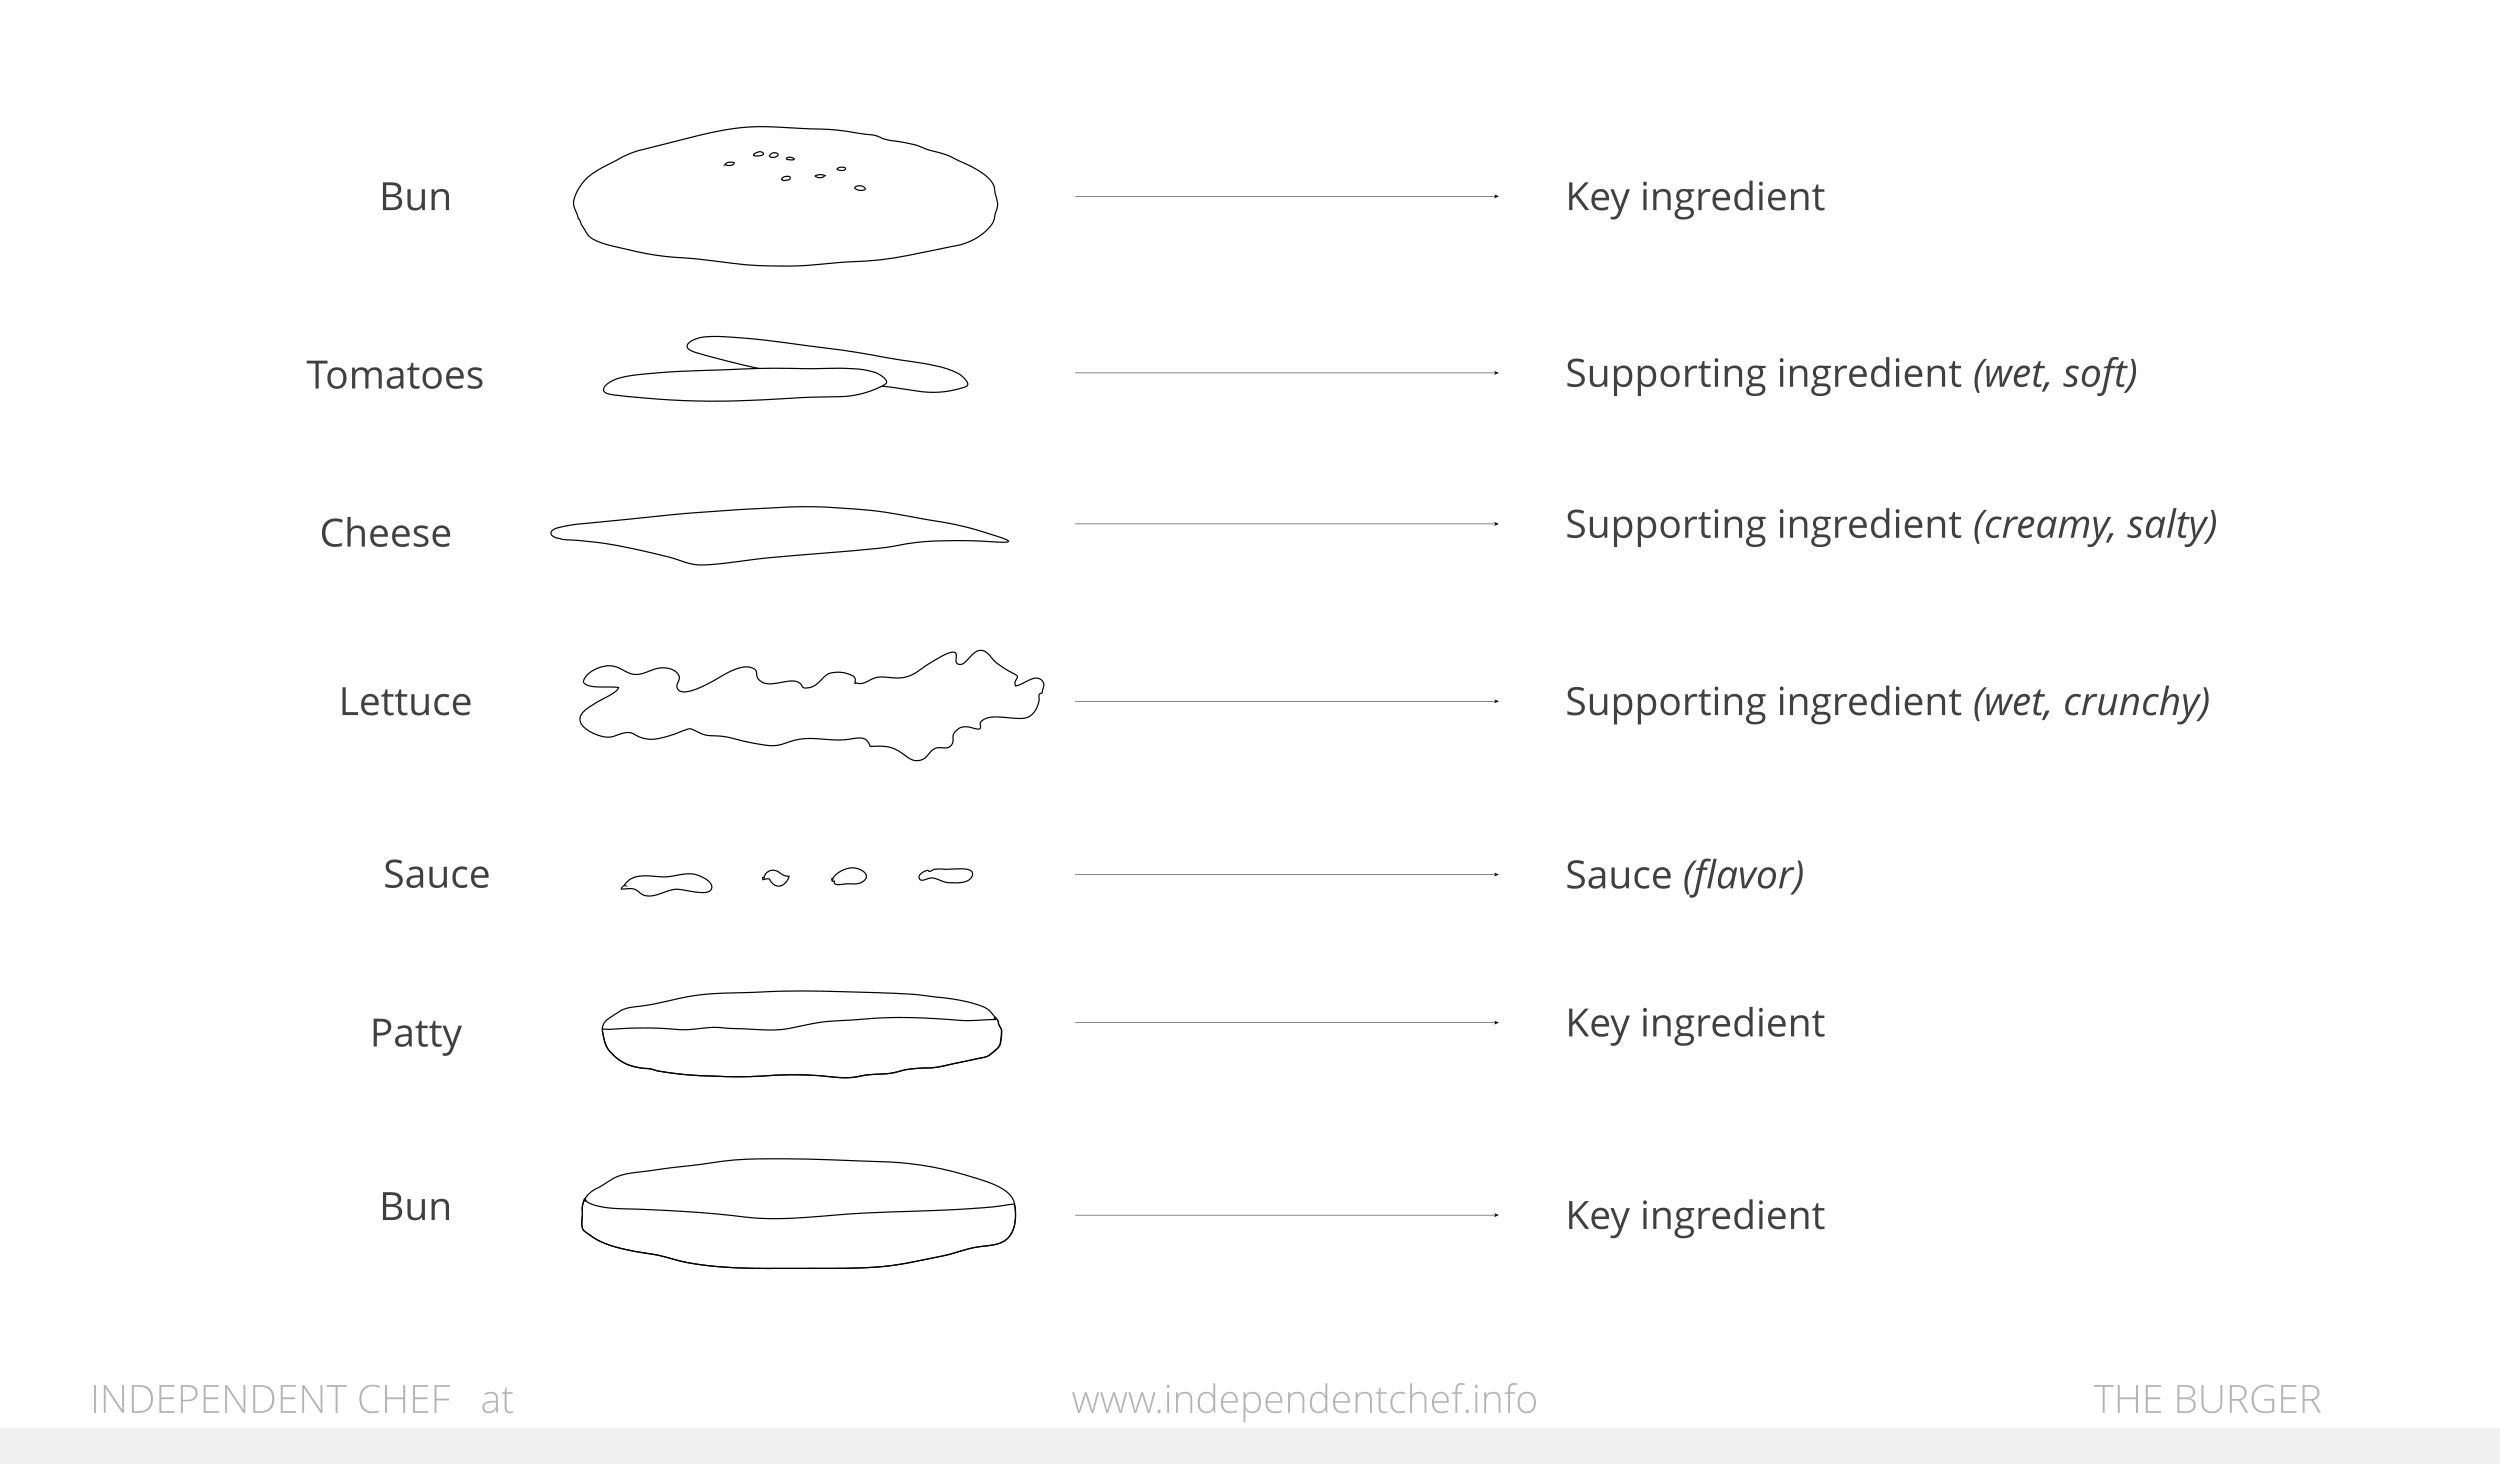
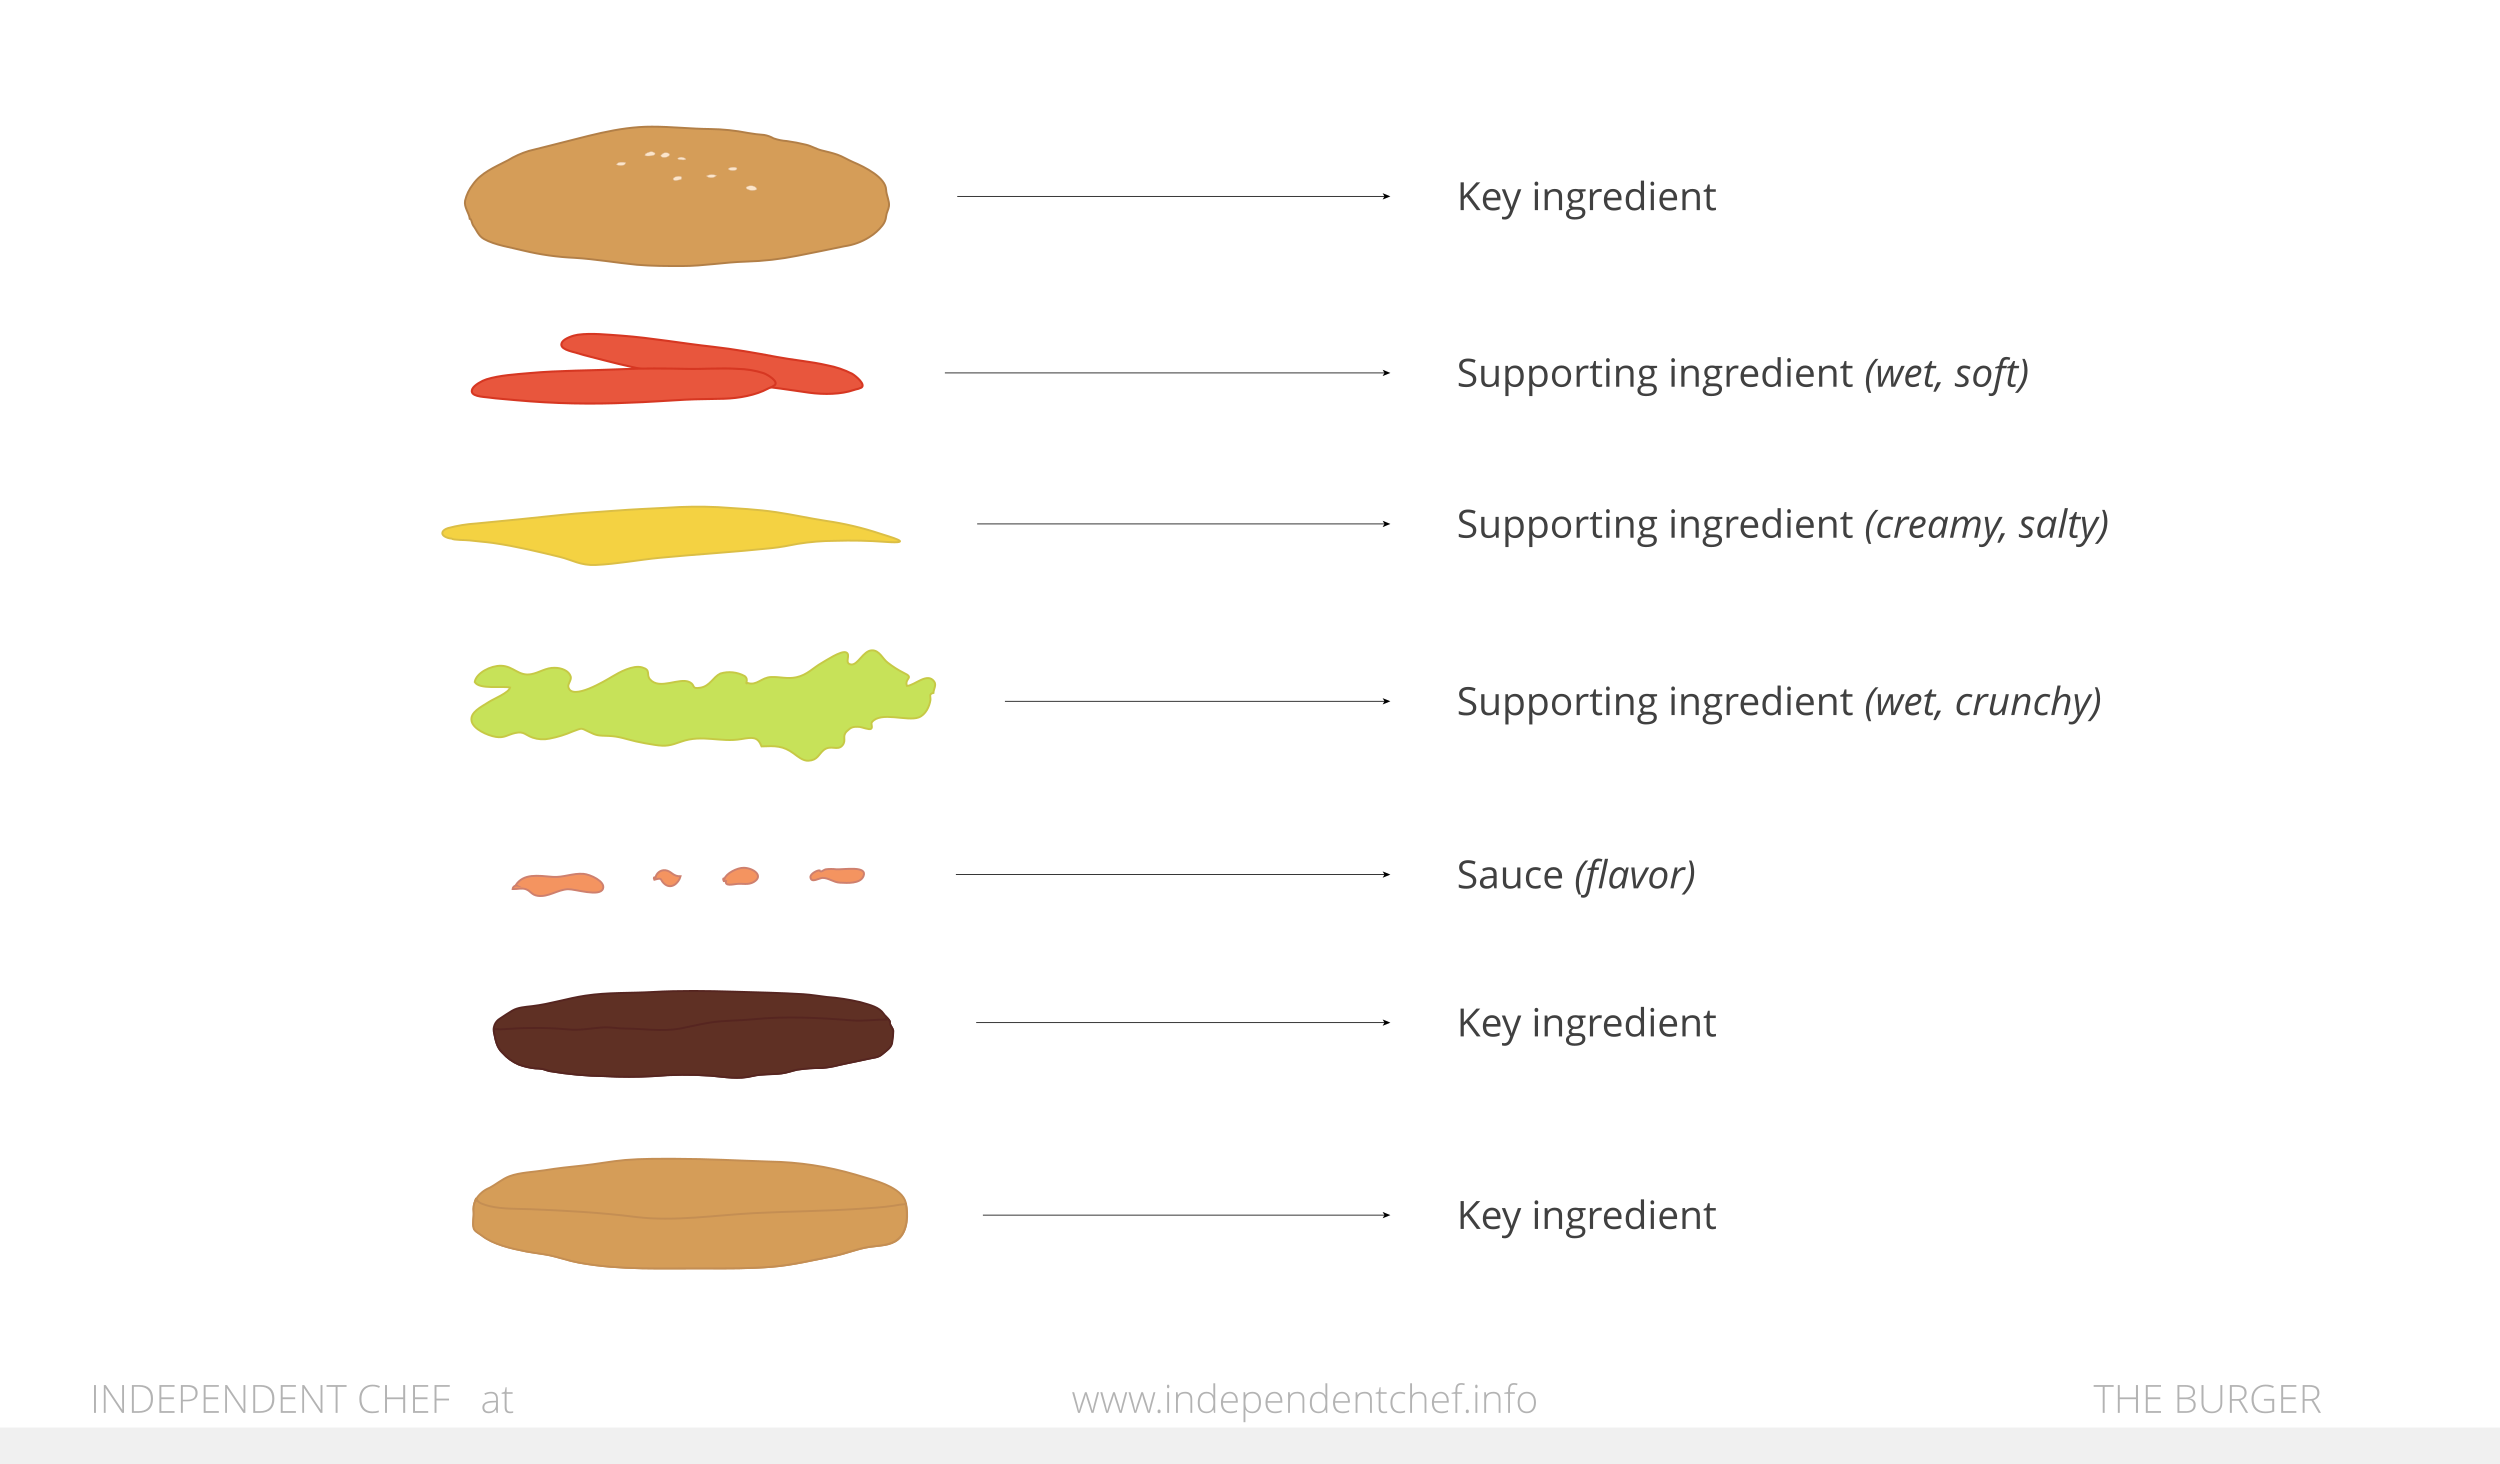
<svg xmlns="http://www.w3.org/2000/svg" id="Layer_1" data-name="Layer 1" viewBox="0 0 641.89 375.78">
  <defs>
-     <style>.cls-1,.cls-3{fill:#fff;}.cls-2,.cls-4{fill:none;}.cls-2,.cls-3,.cls-4{stroke:#000;stroke-miterlimit:10;}.cls-2,.cls-3{stroke-width:0.31px;}.cls-4{stroke-width:0.12px;}.cls-5{opacity:0.75;font-family:OpenSans-Regular, Open Sans;}.cls-5,.cls-7{font-size:10px;}.cls-6{font-family:OpenSans-Italic, Open Sans;font-style:italic;}.cls-7{opacity:0.3;font-family:OpenSans-Light, Open Sans;font-weight:300;}.cls-8{letter-spacing:3.25em;}.cls-9{letter-spacing:3.34em;}.cls-10{letter-spacing:2.12em;}</style>
+     <style>.cls-1{fill:#fff;}.cls-2,.cls-7{fill:#d59d58;}.cls-2{stroke:#b27f47;}.cls-10,.cls-2,.cls-3,.cls-4,.cls-5,.cls-6,.cls-7,.cls-8,.cls-9{stroke-miterlimit:10;}.cls-2,.cls-5,.cls-6,.cls-7,.cls-8,.cls-9{stroke-width:0.5px;}.cls-3{fill:#fce5ca;stroke:#d8b695;stroke-width:0.1px;}.cls-4{fill:#e8563d;stroke:#d63722;stroke-width:0.54px;}.cls-5{fill:#f4d242;stroke:#dbbe45;}.cls-6{fill:#c7e259;stroke:#c6c945;}.cls-7{stroke:#c48e53;}.cls-8{fill:#5f3024;stroke:#562520;}.cls-9{fill:#f49460;stroke:#ce806e;}.cls-10{fill:none;stroke:#000;stroke-width:0.2px;}.cls-11{opacity:0.75;font-family:OpenSans-Regular, Open Sans;}.cls-11,.cls-13{font-size:10px;}.cls-12{font-family:OpenSans-Italic, Open Sans;font-style:italic;}.cls-13{opacity:0.3;font-family:OpenSans-Light, Open Sans;font-weight:300;}.cls-14{letter-spacing:3.25em;}.cls-15{letter-spacing:3.34em;}.cls-16{letter-spacing:2.12em;}</style>
  </defs>
  <rect class="cls-1" width="641.89" height="366.52" />
-   <path class="cls-2" d="M148.74,56.31c-.08-.07-.06-.13-.24-.12-.19-1.56-1.51-2.94-1.21-4.65a10.93,10.93,0,0,1,2-4.17c2.09-3,5.46-4.38,9-6.21a23.73,23.73,0,0,1,5.36-2.41c2.07-.54,4.11-1,6.18-1.55,8.28-2,16.59-4.7,25.46-4.68,5,0,10,.57,15,.61a53.86,53.86,0,0,1,9.59,1,40.18,40.18,0,0,0,4.22.52,7.41,7.41,0,0,1,2.42.88,13.15,13.15,0,0,0,3.41.69c1.64.22,3.32.56,4.91.94,1.44.34,2.62,1.13,4.06,1.47s2.72.65,4,1.09,2.65,1.31,4,1.88c3.1,1.3,8.39,4,8.5,7.14.05,1.38.89,2.83.73,4.17-.1.88-.64,1.7-.73,2.62a4.32,4.32,0,0,1-.95,2.36,12.68,12.68,0,0,1-3.37,3,16.12,16.12,0,0,1-6.4,2.34c-4,.85-7.92,1.62-11.94,2.43a78.62,78.62,0,0,1-13.29,1.51c-5.51.15-10.87,1.14-16.45,1.14-3.86,0-7.71,0-11.55-.33-5.36-.52-10.59-1.45-16-1.78a69,69,0,0,1-13-1.83c-3.22-.83-7.48-1.42-10.26-3-1.47-.81-1.89-2.33-2.78-3.47C149.07,57.42,149,56.55,148.74,56.31Z" />
-   <path class="cls-2" d="M197.59,39.87c.2-.11.3-.33.51-.46a1.32,1.32,0,0,1,.9-.19c.3,0,.79.18.8.46s-.38.48-.55.58a2.14,2.14,0,0,1-1.28.11C197.65,40.25,197.4,40,197.59,39.87Z" />
-   <path class="cls-2" d="M202,40.58s.29-.17.39-.2a1.57,1.57,0,0,1,.91.07c.19.07.51.19.6.35s0,.14-.15.21a2.07,2.07,0,0,1-1,0c-.21,0-.64,0-.78-.17S201.92,40.57,202,40.58Z" />
-   <path class="cls-2" d="M200.75,46c-.12-.07.06-.28.15-.35a1.56,1.56,0,0,1,.81-.34,1.94,1.94,0,0,1,.93,0c.28.09.26.21.22.43a.59.59,0,0,1-.09.32c-.15.16-.56.13-.78.18-.45.1-.69.21-1.11,0C200.77,46.17,200.61,46,200.75,46Z" />
-   <path class="cls-2" d="M209.3,45.14a3.14,3.14,0,0,1,2.55-.07,2.55,2.55,0,0,0-.38.29,1.65,1.65,0,0,1-1,.26,1.7,1.7,0,0,1-1.19-.42C209.3,45.11,209.41,45.07,209.3,45.14Z" />
-   <path class="cls-2" d="M214.9,43.38c.27-.58,2.47-.64,2.19,0C216.88,44,215,43.83,214.9,43.38Z" />
-   <path class="cls-2" d="M219.58,48a1.66,1.66,0,0,1,.4-.2,2.45,2.45,0,0,1,1.42,0c.34.1.93.52.71.87-.08.11-.46.15-.6.18a2.62,2.62,0,0,1-1.36-.11c-.22-.07-.67-.29-.71-.5A.26.26,0,0,1,219.58,48Z" />
-   <path class="cls-2" d="M193.56,39.73c-.36-.23,1.23-.78,1.5-.8s1.22.27.95.68-1.6.49-2.1.44C193.61,40,193.23,39.89,193.56,39.73Z" />
-   <path class="cls-2" d="M186.32,42.08a1,1,0,0,0-.13.09c.44-.66,1.56-.59,2.33-.43-.07.23-.1.47-.41.61a2.8,2.8,0,0,1-1.35.1C186.52,42.41,185.84,42.25,186.32,42.08Z" />
-   <path class="cls-3" d="M246.79,99.67l-.43.12a24.67,24.67,0,0,1-10.63.65c-3.1-.42-6.19-1-9.3-1.3-4.47-.5-8.94-.89-13.41-1.5a196,196,0,0,1-26.26-4.93c-2.21-.62-4.47-1.09-6.66-1.78-1.17-.37-4.55-1-3.47-2.63.57-.87,2.67-1.59,3.72-1.73,3.32-.44,7.09,0,10.42.22,7.32.54,14.56,1.81,21.86,2.65,5.11.58,10.24,1.49,15.3,2.45,4,.76,8.16,1.07,12.11,2a21.64,21.64,0,0,1,6,2c1,.58,3.24,2.54,2.17,3.27A5.2,5.2,0,0,1,246.79,99.67Z" />
-   <path class="cls-3" d="M226.15,99.28l-.4.19a24.71,24.71,0,0,1-10.38,2.38c-3.13.09-6.26.07-9.39.23-4.5.24-9,.58-13.47.72a196.87,196.87,0,0,1-26.72-.58c-2.28-.25-4.58-.34-6.85-.67-1.22-.17-4.65-.2-3.86-2,.42-1,2.37-2,3.39-2.32,3.2-1,7-1.19,10.31-1.49,7.31-.66,14.67-.59,22-1,5.14-.26,10.35-.21,15.5-.09,4.06.1,8.22-.27,12.27,0a21.72,21.72,0,0,1,6.23,1c1.06.41,3.61,2,2.68,2.87A5,5,0,0,1,226.15,99.28Z" />
-   <path class="cls-2" d="M142,137.71c-1-.64-.58-1.64.93-2.12a36.89,36.89,0,0,1,7.23-1.18c7.28-.66,14.76-1.46,22.11-2.23,4.53-.48,9.31-.72,13.87-1.08,4.18-.33,8.66-.51,12.89-.73a114.58,114.58,0,0,1,13.23-.16c5.22.36,9.94.55,15,1.3,4.32.65,8.41,1.56,12.73,2.23A80.2,80.2,0,0,1,253.81,137c2.15.72,9.6,2.72,1.39,2.13a120.93,120.93,0,0,0-12.93-.27,61.86,61.86,0,0,0-9.59.78c-2.28.44-4.32.86-6.79,1.11-9.47,1-19.11,1.56-28.61,2.47-5.52.53-10.83,1.59-16.48,1.84-3.88.17-6-1.29-9.15-2.06-5.61-1.36-11.17-2.73-17.32-3.61-1.92-.27-4-.39-5.91-.64-1-.13-4.1-.05-4.59-.46A4.06,4.06,0,0,1,142,137.71Z" />
-   <path class="cls-2" d="M219.87,175.37c2.35.74,3.49-1.44,6-1.54,2.22-.09,4.13.56,6.43.07,2.86-.61,4.28-2.42,6.63-3.74.93-.52,4.84-3.15,6.13-2.67s-.61,2.85,1.31,3.12c1.75.25,3.11-3.55,5.33-3.63,2-.07,2.81,2.25,4.13,3.19a24.41,24.41,0,0,0,4.09,2.6c2.84,1.32.1,1.3.8,3.35,2.07-.15,5.25-3.61,7.05-1.13.64.89-.17,2-.2,2.92-1.3.29-.64,1-.78,1.9-.23,1.51-1.16,3.7-3,4.39-2.91,1.1-9.77-1.63-12,1.21-.37.47.31,1.36-.26,1.74-.42.29-2.42-.47-2.89-.51-1.79-.13-2.25.12-3.26,1.08-1.4,1.33-.05,2.29-1.14,3.63-1.29,1.59-3-.27-4.88,1.27-1.29,1.09-1.52,2.59-3.92,2.7-1.38.06-2.69-1.08-3.76-1.87-2.7-2-4.72-1.95-8.23-1.81-1-2.53-2.24-2.38-5.23-1.87-5.3.91-10-1.25-15.36.64-2.83,1-3.86,1.32-6.92.83-1.53-.24-3.23-.52-4.74-.88-2.6-.6-4.34-1.31-7.06-1.41s-3,0-5.27-1.15c-1.94-.94-1.48-.89-3.94,0a28.24,28.24,0,0,1-6,1.85,8.19,8.19,0,0,1-4.34-.27c-1.89-.67-2.16-1.68-4.42-1.18-2,.44-2.8,1.37-5,1s-5.74-2-6.2-4c-.54-2.35,2.47-3.68,4.47-5,1.24-.79,5.09-2.33,5.4-3.67-2.08-.46-7.94.58-9.08-1.42.37-2.32,4.12-4.26,6.82-4.17,3.21.11,4.45,2.78,7.73,2.15,2.1-.4,3.73-1.69,6-1.63,1.66,0,3.64.72,4.09,2.24.26.89-.77,1.88-.61,2.65.78,3.76,9.69-1.69,11.26-2.63,1.8-1.07,5.32-3.05,7.7-2.36s.94,1.77,2,3.05c2.46,2.89,7.59-.6,10.22.75,1.56.81.3,1.82,2.75,1.41s3.22-2.72,5.09-3.63a8.12,8.12,0,0,1,6.27.65C220.33,174.58,218.84,175.85,219.87,175.37Z" />
-   <path class="cls-2" d="M149.52,311.21a5.25,5.25,0,0,1,.59-3.3,7.17,7.17,0,0,1,3.39-2.9c1.78-.9,3.26-2.26,5.19-3,2.67-1,6.24-1.08,9.14-1.55,3.18-.52,6.43-.87,9.66-1.2,3.66-.38,7.22-1.1,10.9-1.42,4.28-.36,8.64-.31,13-.31,8.1,0,16.12.47,24.2.72a82.4,82.4,0,0,1,21.87,3.32c4.9,1.48,12.08,3.17,13,7.33.59,2.68.59,7.2-2.05,9.34-2,1.64-4.68,1.49-7.46,1.93-3.15.5-5.9,1.72-9,2.32-5.17,1-10.4,2.31-15.74,2.75-5.67.47-11.53.46-17.22.42-11.06-.08-21.76.51-32.54-1.49-2.54-.47-4.85-1.31-7.34-1.86-2-.43-4.09-.64-6.11-1-4.08-.8-8.5-1.83-11.39-4.1-.83-.65-1.84-1.05-2.06-1.87C149.15,314.05,149.61,312.53,149.52,311.21Z" />
-   <path class="cls-2" d="M260.46,309.16a20.88,20.88,0,0,0-3.07.41c-2.91.44-6,.61-9,.81-8.91.59-17.77.64-26.69,1.09-10,.5-20.58,2.23-30.55,1-8.93-1.14-18-1.63-27-2-3.45-.12-7.09,0-10.41-.75a12.23,12.23,0,0,1-2.22-.7,3.53,3.53,0,0,1-.91-.54.71.71,0,0,1-.1-.14h-.58a5.56,5.56,0,0,0-.4,2.88c.09,1.32-.37,2.84,0,4.12.22.82,1.23,1.22,2.06,1.87,2.89,2.27,7.31,3.3,11.39,4.1,2,.4,4.15.61,6.11,1,2.49.55,4.8,1.39,7.34,1.86,10.78,2,21.48,1.41,32.54,1.49,5.69,0,11.55.05,17.22-.42,5.34-.44,10.57-1.75,15.74-2.75,3.12-.6,5.87-1.82,9-2.32,2.78-.44,5.46-.29,7.47-1.93C260.94,316.19,261,311.86,260.46,309.16Z" />
-   <path class="cls-2" d="M150.26,307.93c.09.12.16.28.24.41" />
-   <path class="cls-2" d="M260.46,309.16a1.85,1.85,0,0,1,0-.23" />
-   <path class="cls-2" d="M260.54,309.16h0Z" />
-   <path class="cls-2" d="M150.26,307.93a.5.5,0,0,0-.18-.15.85.85,0,0,0-.16.55c.06-.13.1-.26.18-.4Z" />
-   <path class="cls-2" d="M156.8,270.21c-1.35-1.33-1.64-3.12-2-4.77a3.35,3.35,0,0,1,1.5-3.95c1-.65,2.09-1.41,3.11-2,1.48-.85,3.27-.94,5.14-1.16,4.7-.56,9-2,13.64-2.69,5.75-.87,11.53-.61,17.35-.94,6.81-.39,13.93-.29,20.77-.08,5.94.18,11.88.29,17.81.65,2,.13,4,.47,6,.71a55.62,55.62,0,0,1,8.66,1.33c2.63.76,4.83,1.26,6,3,.4.61,1.13,1.16,1.46,1.77.16.3,0,.57.14.86.22.6.72,1.07.76,1.71a21,21,0,0,1-.25,2.72c-.09,1.51-1.21,2.12-2.53,3.25-1.11,1-2.15.86-3.84,1.27-2.42.58-4.9,1-7.32,1.56a24.37,24.37,0,0,1-4.32.74,39.36,39.36,0,0,0-6.36.44c-1.37.3-2.52.76-4,.95-2.55.33-5,.08-7.46.67-3.72.9-6.93.25-10.74-.08a93.87,93.87,0,0,0-14.81.12,112.69,112.69,0,0,1-12.33,0A91.57,91.57,0,0,1,168.93,275c-.62-.13-1.1-.35-1.67-.51a12.49,12.49,0,0,0-1.94-.17,17.53,17.53,0,0,1-4.27-1,11.72,11.72,0,0,1-4.13-3Z" />
-   <path class="cls-2" d="M256.44,263c-.11-.29,0-.56-.14-.86a5.09,5.09,0,0,0-.83-1,5.44,5.44,0,0,1-.22.5c.1,0,.46.18.32.15-3-.05-6,.45-9,.2-8.31-.68-17-1.13-25.29-.28-3.76.38-7.62.25-11.33.88-2.48.41-4.9,1-7.37,1.49-4.71.87-9.65,0-14.44,0-1.73,0-3.34-.37-5.06-.3-3.26.14-6.17.89-9.47.52a83.11,83.11,0,0,0-9.48-.35c-2.27,0-4.48.14-6.73.29a9.08,9.08,0,0,1-2.08,0,2.28,2.28,0,0,1-.64-.06,6,6,0,0,0,.12,1.24c.33,1.65.63,3.44,2,4.77l.12.11a11.72,11.72,0,0,0,4.13,3,17.53,17.53,0,0,0,4.27,1,12.49,12.49,0,0,1,1.94.17c.57.16,1.05.38,1.67.51a91.57,91.57,0,0,0,14.35,1.33,112.69,112.69,0,0,0,12.33,0,93.87,93.87,0,0,1,14.81-.12c3.81.33,7,1,10.74.08,2.45-.59,4.91-.34,7.46-.67,1.44-.19,2.59-.65,4-.95a39.36,39.36,0,0,1,6.36-.44,24.37,24.37,0,0,0,4.32-.74c2.42-.58,4.9-1,7.32-1.56,1.69-.42,2.73-.31,3.84-1.27,1.32-1.13,2.44-1.74,2.53-3.25a21,21,0,0,0,.25-2.72C257.16,264.05,256.66,263.58,256.44,263Z" />
-   <path class="cls-2" d="M160.64,227.38c-.18-.1-.26.12-.34-.12,2-3.06,5.7-2.43,9.48-2.12,2.68.21,5.23-1,7.92-.77,1.67.12,5.7,1.93,5,3.81-.77,2.21-7.14.06-9,.13-2.67.12-5,2.08-7.74,1.7-1.59-.23-1.77-1.19-3-1.68-1.09-.42-2.33,0-3.45-.05A1,1,0,0,1,160.64,227.38Z" />
-   <path class="cls-2" d="M196.16,225.43a2.34,2.34,0,0,1,2.53-2c1.67.22,1.9,1.61,3.93,1.57-.47,1.74-2.48,3.63-4.34,1.76-1-1-.23-1.49-2.41-.88C195.62,225.46,195.8,225,196.16,225.43Z" />
-   <path class="cls-2" d="M213.84,225.69c.41-1.45,3.28-2.92,5-2.88,2.47.06,5.22,2.09,2.5,3.67-1.38.8-2.81.32-4.35.48-1,.1-3.09.65-2.75-.73l-.58,0C213.41,225.69,213.63,225.29,213.84,225.69Z" />
-   <path class="cls-2" d="M238.32,223.47c-.54-.08-2.48.86-2.35,1.8.22,1.58,2.2.15,3.14.14,1.58,0,2.76,1.14,4.45,1.22,2,.1,5.14.29,6-1.6,1.25-2.84-4.92-1.73-6.92-1.83a11.27,11.27,0,0,0-2.72,0C239.28,223.33,238.57,224.2,238.32,223.47Z" />
-   <line class="cls-4" x1="383.99" y1="50.42" x2="276.06" y2="50.42" />
-   <polygon points="384.87 50.42 383.63 49.91 383.92 50.42 383.63 50.92 384.87 50.42" />
-   <text class="cls-5" transform="translate(401.91 53.96)">Key ingredient</text>
-   <line class="cls-4" x1="383.99" y1="95.75" x2="276.06" y2="95.75" />
-   <polygon points="384.87 95.75 383.63 95.24 383.92 95.75 383.63 96.25 384.87 95.75" />
-   <text class="cls-5" transform="translate(401.91 99.29)">Supporting ingredient <tspan class="cls-6" x="104.65" y="0">(wet, soft)</tspan>
+   <path class="cls-2" d="M120.86,56.31c-.08-.07-.07-.13-.24-.12-.19-1.56-1.51-2.94-1.21-4.65a10.79,10.79,0,0,1,2-4.17c2.09-3,5.46-4.38,9-6.21a23.53,23.53,0,0,1,5.36-2.41c2.07-.54,4.1-1,6.18-1.55,8.28-2,16.59-4.7,25.45-4.68,5.06,0,10,.57,15,.61a53.77,53.77,0,0,1,9.59,1,40.51,40.51,0,0,0,4.22.52,7.24,7.24,0,0,1,2.42.88,13.23,13.23,0,0,0,3.42.69c1.64.22,3.32.56,4.91.94,1.43.34,2.62,1.13,4.06,1.47s2.72.65,4,1.09,2.66,1.31,4,1.88c3.1,1.3,8.39,4,8.5,7.14.05,1.38.89,2.83.73,4.17-.1.88-.65,1.7-.73,2.62a4.4,4.4,0,0,1-.95,2.36,12.83,12.83,0,0,1-3.37,3,16.12,16.12,0,0,1-6.4,2.34c-4,.85-7.93,1.62-12,2.43a78.39,78.39,0,0,1-13.28,1.51c-5.52.15-10.87,1.14-16.45,1.14-3.87,0-7.71,0-11.55-.33-5.36-.52-10.59-1.45-16-1.78a69.27,69.27,0,0,1-13-1.83c-3.21-.83-7.47-1.42-10.25-3-1.47-.81-1.9-2.33-2.78-3.47C121.18,57.42,121.09,56.55,120.86,56.31Z" />
+   <path class="cls-3" d="M169.71,39.87c.2-.11.3-.33.51-.46a1.32,1.32,0,0,1,.9-.19c.3,0,.79.18.8.46s-.38.48-.55.58a2.15,2.15,0,0,1-1.28.11C169.77,40.25,169.52,40,169.71,39.87Z" />
+   <path class="cls-3" d="M174.15,40.58s.29-.17.39-.2a1.57,1.57,0,0,1,.91.07c.19.07.51.19.59.35s0,.14-.14.21a2.07,2.07,0,0,1-1,0c-.21,0-.64,0-.79-.17S174,40.57,174.15,40.58Z" />
+   <path class="cls-3" d="M172.86,46c-.11-.07.07-.28.16-.35a1.56,1.56,0,0,1,.81-.34,1.94,1.94,0,0,1,.93,0c.28.09.26.21.22.43s0,.25-.09.32-.56.13-.78.18c-.45.1-.69.21-1.11,0C172.89,46.17,172.72,46,172.86,46Z" />
+   <path class="cls-3" d="M181.42,45.14a3.14,3.14,0,0,1,2.55-.07,2.12,2.12,0,0,0-.38.29,1.65,1.65,0,0,1-1,.26,1.68,1.68,0,0,1-1.19-.42C181.42,45.11,181.53,45.07,181.42,45.14Z" />
+   <path class="cls-3" d="M187,43.38c.27-.58,2.47-.64,2.19,0C189,44,187.09,43.83,187,43.38Z" />
+   <path class="cls-3" d="M191.7,48a1.5,1.5,0,0,1,.4-.2,2.45,2.45,0,0,1,1.42,0c.33.1.93.52.71.87-.08.11-.46.15-.6.18a2.61,2.61,0,0,1-1.36-.11c-.22-.07-.67-.29-.71-.5A.26.26,0,0,1,191.7,48Z" />
+   <path class="cls-3" d="M165.68,39.73c-.36-.23,1.23-.78,1.49-.8s1.23.27,1,.68-1.6.49-2.1.44C165.73,40,165.35,39.89,165.68,39.73Z" />
+   <path class="cls-3" d="M158.44,42.08a1,1,0,0,0-.13.09c.44-.66,1.56-.59,2.33-.43-.07.23-.1.47-.41.61a2.8,2.8,0,0,1-1.35.1C158.63,42.41,158,42.25,158.44,42.08Z" />
+   <path class="cls-4" d="M219.67,100l-.46.14c-3.19,1.12-7.65,1.2-11.41.69-3.32-.45-6.64-1-10-1.4-4.81-.54-9.6-.95-14.39-1.6a209.94,209.94,0,0,1-28.19-5.3c-2.37-.66-4.79-1.16-7.13-1.9-1.26-.4-4.89-1-3.73-2.82.61-.94,2.86-1.71,4-1.86,3.56-.48,7.6,0,11.18.23,7.86.59,15.63,2,23.45,2.85,5.49.62,11,1.6,16.42,2.62,4.29.82,8.76,1.16,13,2.15A23.21,23.21,0,0,1,218.84,96c1,.62,3.48,2.72,2.34,3.51A5.35,5.35,0,0,1,219.67,100Z" />
+   <path class="cls-4" d="M197.53,99.61l-.43.21c-3,1.63-7.36,2.44-11.15,2.55-3.35.1-6.71.08-10.06.25-4.83.25-9.63.63-14.46.77a210.94,210.94,0,0,1-28.67-.62c-2.45-.27-4.92-.37-7.36-.72-1.3-.18-5-.22-4.13-2.17.45-1,2.54-2.15,3.63-2.48,3.44-1.06,7.5-1.28,11.07-1.6,7.85-.71,15.73-.63,23.6-1,5.51-.27,11.11-.21,16.63-.09,4.36.11,8.82-.29,13.17,0a23.07,23.07,0,0,1,6.68,1.1c1.14.43,3.88,2.11,2.88,3.07A5,5,0,0,1,197.53,99.61Z" />
+   <path class="cls-5" d="M114.11,137.71c-1-.64-.59-1.64.93-2.12a36.91,36.91,0,0,1,7.22-1.18c7.29-.66,14.76-1.46,22.12-2.23,4.52-.48,9.31-.72,13.87-1.08,4.18-.33,8.66-.51,12.89-.73a114.58,114.58,0,0,1,13.23-.16c5.22.36,9.94.55,15,1.3,4.32.65,8.41,1.56,12.73,2.23A80.2,80.2,0,0,1,225.93,137c2.15.72,9.6,2.72,1.39,2.13a121.12,121.12,0,0,0-12.94-.27,61.83,61.83,0,0,0-9.58.78c-2.28.44-4.32.86-6.79,1.11-9.47,1-19.11,1.56-28.61,2.47-5.52.53-10.83,1.59-16.48,1.84-3.88.17-6-1.29-9.15-2.06-5.61-1.36-11.17-2.73-17.32-3.61-1.93-.27-4-.39-5.91-.64-1-.13-4.1-.05-4.59-.46A4.06,4.06,0,0,1,114.11,137.71Z" />
+   <path class="cls-6" d="M192,175.37c2.35.74,3.49-1.44,6-1.54,2.23-.09,4.14.56,6.44.07,2.86-.61,4.28-2.42,6.63-3.74.93-.52,4.84-3.15,6.13-2.67,1.44.53-.62,2.85,1.31,3.12,1.75.25,3.11-3.55,5.33-3.63,2-.07,2.8,2.25,4.13,3.19a24.41,24.41,0,0,0,4.09,2.6c2.84,1.32.09,1.3.8,3.35,2.07-.15,5.25-3.61,7-1.13.64.89-.17,2-.2,2.92-1.3.29-.64,1-.78,1.9-.23,1.51-1.17,3.7-3,4.39-2.92,1.1-9.77-1.63-12,1.21-.37.47.31,1.36-.26,1.74-.42.29-2.42-.47-2.89-.51-1.8-.13-2.25.12-3.26,1.08-1.41,1.33-.06,2.29-1.14,3.63-1.29,1.59-3-.27-4.88,1.27-1.29,1.09-1.53,2.59-3.92,2.7-1.38.06-2.69-1.08-3.76-1.87-2.71-2-4.72-1.95-8.23-1.81-1-2.53-2.24-2.38-5.23-1.87-5.3.91-10-1.25-15.36.64-2.84,1-3.86,1.32-6.92.83-1.53-.24-3.23-.52-4.75-.88-2.59-.6-4.33-1.31-7-1.41s-3,0-5.27-1.15c-1.94-.94-1.48-.89-3.94,0a28.24,28.24,0,0,1-6,1.85,8.19,8.19,0,0,1-4.34-.27c-1.89-.67-2.16-1.68-4.43-1.18-2,.44-2.79,1.37-5,1s-5.74-2-6.2-4c-.54-2.35,2.47-3.68,4.47-5,1.23-.79,5.09-2.33,5.4-3.67-2.09-.46-7.94.58-9.08-1.42.37-2.32,4.12-4.26,6.81-4.17,3.21.11,4.46,2.78,7.74,2.15,2.1-.4,3.72-1.69,6-1.63,1.66,0,3.64.72,4.09,2.24.26.89-.77,1.88-.61,2.65.78,3.76,9.68-1.69,11.26-2.63,1.79-1.07,5.32-3.05,7.7-2.36s.93,1.77,2,3.05c2.46,2.89,7.58-.6,10.22.75,1.56.81.3,1.82,2.75,1.41s3.22-2.72,5.09-3.63a8.12,8.12,0,0,1,6.27.65C192.45,174.58,191,175.85,192,175.37Z" />
+   <path class="cls-7" d="M121.63,311.21a5.32,5.32,0,0,1,.6-3.3,7.17,7.17,0,0,1,3.39-2.9c1.78-.9,3.25-2.26,5.19-3,2.66-1,6.24-1.08,9.14-1.55,3.18-.52,6.43-.87,9.66-1.2,3.66-.38,7.22-1.1,10.9-1.42,4.28-.36,8.64-.31,13-.31,8.11,0,16.13.47,24.21.72a82.4,82.4,0,0,1,21.87,3.32c4.9,1.48,12.08,3.17,13,7.33.59,2.68.59,7.2-2,9.34-2,1.64-4.68,1.49-7.46,1.93-3.15.5-5.9,1.72-9,2.32-5.18,1-10.4,2.31-15.75,2.75-5.66.47-11.52.46-17.21.42-11.06-.08-21.76.51-32.54-1.49-2.54-.47-4.85-1.31-7.34-1.86-2-.43-4.09-.64-6.11-1-4.08-.8-8.5-1.83-11.39-4.1-.83-.65-1.84-1.05-2.06-1.87C121.27,314.05,121.73,312.53,121.63,311.21Z" />
+   <path class="cls-7" d="M232.58,309.16a21.17,21.17,0,0,0-3.08.41c-2.9.44-6,.61-9,.81-8.9.59-17.76.64-26.68,1.09-10,.5-20.58,2.23-30.55,1-8.94-1.14-18-1.63-27-2-3.45-.12-7.09,0-10.41-.75a12,12,0,0,1-2.22-.7,3.37,3.37,0,0,1-.91-.54,1.71,1.71,0,0,1-.11-.14H122a5.77,5.77,0,0,0-.4,2.88c.1,1.32-.36,2.84,0,4.12.22.82,1.23,1.22,2.06,1.87,2.89,2.27,7.31,3.3,11.39,4.1,2,.4,4.15.61,6.11,1,2.49.55,4.8,1.39,7.34,1.86,10.78,2,21.48,1.41,32.54,1.49,5.69,0,11.55.05,17.21-.42,5.35-.44,10.57-1.75,15.75-2.75,3.12-.6,5.87-1.82,9-2.32,2.79-.44,5.46-.29,7.47-1.93C233.05,316.19,233.12,311.86,232.58,309.16Z" />
+   <path class="cls-7" d="M122.37,307.93a3.38,3.38,0,0,1,.24.41" />
+   <path class="cls-7" d="M232.58,309.16a1.85,1.85,0,0,1,0-.23" />
+   <path class="cls-7" d="M232.66,309.16h0Z" />
+   <path class="cls-7" d="M122.37,307.93a.43.43,0,0,0-.18-.15,1,1,0,0,0-.16.55c.07-.13.11-.26.19-.4Z" />
+   <path class="cls-8" d="M128.92,270.21c-1.35-1.33-1.64-3.12-2-4.77a3.35,3.35,0,0,1,1.5-3.95c1-.65,2.09-1.41,3.11-2,1.48-.85,3.26-.94,5.14-1.16,4.7-.56,9-2,13.64-2.69,5.75-.87,11.53-.61,17.35-.94,6.81-.39,13.93-.29,20.77-.08,5.94.18,11.88.29,17.81.65,2,.13,4,.47,6,.71a55.81,55.81,0,0,1,8.66,1.33c2.63.76,4.83,1.26,6,3,.4.61,1.13,1.16,1.46,1.77.16.3,0,.57.14.86.22.6.71,1.07.76,1.71a21,21,0,0,1-.25,2.72c-.09,1.51-1.21,2.12-2.53,3.25-1.11,1-2.15.86-3.84,1.27-2.42.58-4.9,1-7.33,1.56a24.1,24.1,0,0,1-4.31.74,39.36,39.36,0,0,0-6.36.44c-1.37.3-2.52.76-4,.95-2.55.33-5,.08-7.46.67-3.72.9-6.93.25-10.74-.08a93.86,93.86,0,0,0-14.81.12,112.87,112.87,0,0,1-12.34,0A91.56,91.56,0,0,1,141.05,275c-.62-.13-1.1-.35-1.68-.51a12.26,12.26,0,0,0-1.93-.17,17.53,17.53,0,0,1-4.27-1,11.72,11.72,0,0,1-4.13-3Z" />
+   <path class="cls-8" d="M228.56,263c-.11-.29,0-.56-.14-.86a5.16,5.16,0,0,0-.84-1,3.55,3.55,0,0,1-.21.5c.1,0,.46.18.32.15-3-.05-6,.45-9,.2-8.31-.68-17-1.13-25.29-.28-3.76.38-7.62.25-11.33.88-2.48.41-4.9,1-7.37,1.49-4.71.87-9.65,0-14.44,0-1.73,0-3.34-.37-5.06-.3-3.26.14-6.17.89-9.47.52a83.29,83.29,0,0,0-9.49-.35c-2.26,0-4.47.14-6.73.29a9.08,9.08,0,0,1-2.08,0,2.25,2.25,0,0,1-.63-.06,6,6,0,0,0,.12,1.24c.33,1.65.62,3.44,2,4.77l.12.11a11.72,11.72,0,0,0,4.13,3,17.53,17.53,0,0,0,4.27,1,12.26,12.26,0,0,1,1.93.17c.58.16,1.06.38,1.68.51a91.56,91.56,0,0,0,14.34,1.33,112.87,112.87,0,0,0,12.34,0,93.86,93.86,0,0,1,14.81-.12c3.81.33,7,1,10.74.08,2.45-.59,4.91-.34,7.46-.67,1.44-.19,2.59-.65,4-.95a39.36,39.36,0,0,1,6.36-.44,24.1,24.1,0,0,0,4.31-.74c2.43-.58,4.91-1,7.33-1.56,1.69-.42,2.73-.31,3.84-1.27,1.32-1.13,2.44-1.74,2.53-3.25a21,21,0,0,0,.25-2.72C229.27,264.05,228.78,263.58,228.56,263Z" />
+   <path class="cls-9" d="M132.75,227.38c-.18-.1-.26.12-.33-.12,2-3.06,5.7-2.43,9.48-2.12,2.68.21,5.23-1,7.92-.77,1.66.12,5.7,1.93,5,3.81-.78,2.21-7.14.06-9,.13-2.67.12-5,2.08-7.74,1.7-1.6-.23-1.77-1.19-3-1.68-1.09-.42-2.33,0-3.46-.05A1,1,0,0,1,132.75,227.38Z" />
+   <path class="cls-9" d="M168.28,225.43a2.34,2.34,0,0,1,2.53-2c1.67.22,1.89,1.61,3.93,1.57-.47,1.74-2.48,3.63-4.34,1.76-1-1-.23-1.49-2.41-.88C167.74,225.46,167.92,225,168.28,225.43Z" />
+   <path class="cls-9" d="M186,225.69c.41-1.45,3.28-2.92,5-2.88,2.46.06,5.22,2.09,2.5,3.67-1.38.8-2.81.32-4.35.48-1,.1-3.09.65-2.75-.73l-.58,0C185.52,225.69,185.75,225.29,186,225.69Z" />
+   <path class="cls-9" d="M210.44,223.47c-.54-.08-2.48.86-2.35,1.8.21,1.58,2.2.15,3.14.14,1.58,0,2.76,1.14,4.45,1.22,2,.1,5.14.29,6-1.6,1.25-2.84-4.92-1.73-6.92-1.83a11.27,11.27,0,0,0-2.72,0C211.4,223.33,210.69,224.2,210.44,223.47Z" />
+   <line class="cls-10" x1="355.58" y1="50.42" x2="245.78" y2="50.42" />
+   <polygon points="356.99 50.42 355 49.6 355.47 50.42 355 51.23 356.99 50.42" />
+   <text class="cls-11" transform="translate(374.03 53.96)">Key ingredient</text>
+   <line class="cls-10" x1="355.58" y1="95.75" x2="242.6" y2="95.75" />
+   <polygon points="356.99 95.75 355 94.94 355.47 95.75 355 96.56 356.99 95.75" />
+   <text class="cls-11" transform="translate(374.03 99.29)">Supporting ingredient <tspan class="cls-12" x="104.65" y="0">(wet, soft)</tspan>
  </text>
-   <line class="cls-4" x1="383.99" y1="134.52" x2="276.06" y2="134.52" />
-   <polygon points="384.87 134.52 383.63 134.02 383.92 134.52 383.63 135.03 384.87 134.52" />
-   <text class="cls-5" transform="translate(401.91 138.06)">Supporting ingredient <tspan class="cls-6" x="104.65" y="0">(creamy, salty)</tspan>
+   <line class="cls-10" x1="355.58" y1="134.52" x2="250.89" y2="134.52" />
+   <polygon points="356.99 134.52 355 133.71 355.47 134.52 355 135.34 356.99 134.52" />
+   <text class="cls-11" transform="translate(374.03 138.06)">Supporting ingredient <tspan class="cls-12" x="104.65" y="0">(creamy, salty)</tspan>
  </text>
-   <line class="cls-4" x1="383.99" y1="180.06" x2="276.06" y2="180.06" />
-   <polygon points="384.87 180.06 383.63 179.56 383.92 180.06 383.63 180.57 384.87 180.06" />
-   <text class="cls-5" transform="translate(401.91 183.6)">Supporting ingredient <tspan class="cls-6" x="104.65" y="0">(wet, crunchy)</tspan>
+   <line class="cls-10" x1="355.58" y1="180.06" x2="258.02" y2="180.06" />
+   <polygon points="356.99 180.06 355 179.25 355.47 180.06 355 180.88 356.99 180.06" />
+   <text class="cls-11" transform="translate(374.03 183.6)">Supporting ingredient <tspan class="cls-12" x="104.65" y="0">(wet, crunchy)</tspan>
  </text>
-   <line class="cls-4" x1="383.99" y1="224.55" x2="276.06" y2="224.55" />
-   <polygon points="384.87 224.55 383.63 224.05 383.92 224.55 383.63 225.06 384.87 224.55" />
-   <text class="cls-5" transform="translate(401.91 228.09)">Sauce <tspan class="cls-6" x="30.16" y="0">(flavor)</tspan>
+   <line class="cls-10" x1="355.58" y1="224.55" x2="245.43" y2="224.55" />
+   <polygon points="356.99 224.55 355 223.74 355.47 224.55 355 225.37 356.99 224.55" />
+   <text class="cls-11" transform="translate(374.03 228.09)">Sauce <tspan class="cls-12" x="30.16" y="0">(flavor)</tspan>
  </text>
-   <line class="cls-4" x1="383.99" y1="262.57" x2="276.06" y2="262.57" />
-   <polygon points="384.87 262.57 383.63 262.06 383.92 262.57 383.63 263.07 384.87 262.57" />
-   <text class="cls-5" transform="translate(401.91 266.11)">Key ingredient</text>
-   <line class="cls-4" x1="383.99" y1="311.99" x2="276.06" y2="311.99" />
-   <polygon points="384.87 311.99 383.63 311.49 383.92 311.99 383.63 312.5 384.87 311.99" />
-   <text class="cls-5" transform="translate(401.91 315.53)">Key ingredient</text>
-   <text class="cls-5" transform="translate(97.34 53.96)">Bun</text>
-   <text class="cls-5" transform="translate(78.66 99.75)">Tomatoes</text>
-   <text class="cls-5" transform="translate(82.05 140.34)">Cheese</text>
-   <text class="cls-5" transform="translate(86.95 183.6)">Lettuce</text>
-   <text class="cls-5" transform="translate(98.41 227.91)">Sauce</text>
-   <text class="cls-5" transform="translate(94.95 268.7)">Patty</text>
-   <text class="cls-5" transform="translate(97.34 313.24)">Bun</text>
-   <text class="cls-7" transform="translate(23.12 362.76)">
+   <line class="cls-10" x1="355.58" y1="262.57" x2="250.64" y2="262.57" />
+   <polygon points="356.99 262.57 355 261.75 355.47 262.57 355 263.38 356.99 262.57" />
+   <text class="cls-11" transform="translate(374.03 266.11)">Key ingredient</text>
+   <line class="cls-10" x1="355.58" y1="311.99" x2="252.36" y2="311.99" />
+   <polygon points="356.99 311.99 355 311.18 355.47 311.99 355 312.8 356.99 311.99" />
+   <text class="cls-11" transform="translate(374.03 315.53)">Key ingredient</text>
+   <text class="cls-13" transform="translate(23.12 362.76)">
    <tspan xml:space="preserve">INDEPENDENT CHEF   at</tspan>
-     <tspan class="cls-8" x="108.9" y="0">	</tspan>
-     <tspan class="cls-9" x="144" y="0" xml:space="preserve">			</tspan>
+     <tspan class="cls-14" x="108.9" y="0">	</tspan>
+     <tspan class="cls-15" x="144" y="0" xml:space="preserve">			</tspan>
    <tspan x="252" y="0">www.independentchef.info</tspan>
-     <tspan class="cls-10" x="372.23" y="0">	</tspan>
-     <tspan class="cls-9" x="396" y="0" xml:space="preserve">			</tspan>
+     <tspan class="cls-16" x="372.23" y="0">	</tspan>
+     <tspan class="cls-15" x="396" y="0" xml:space="preserve">			</tspan>
    <tspan x="504" y="0" xml:space="preserve">    THE BURGER</tspan>
  </text>
</svg>
